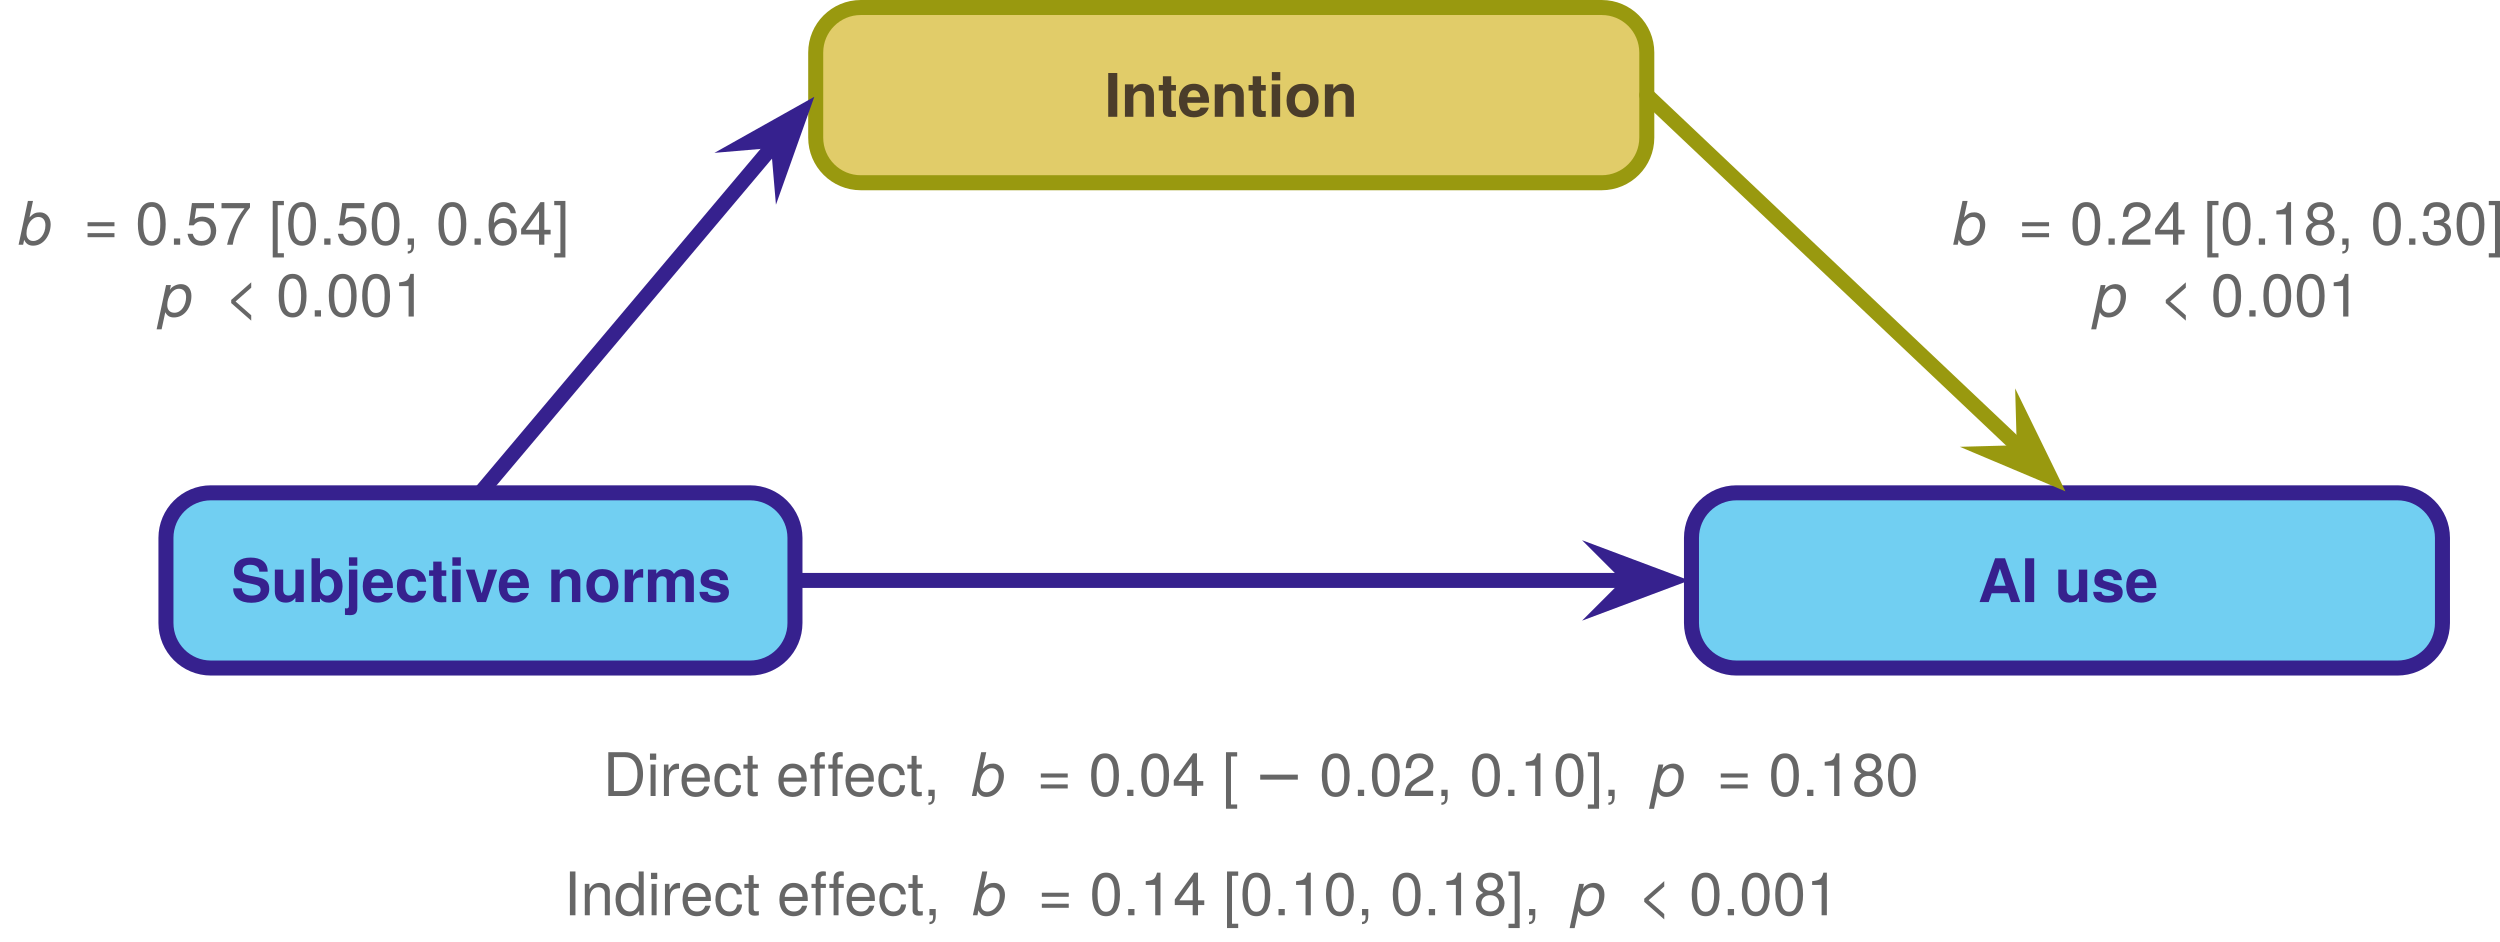
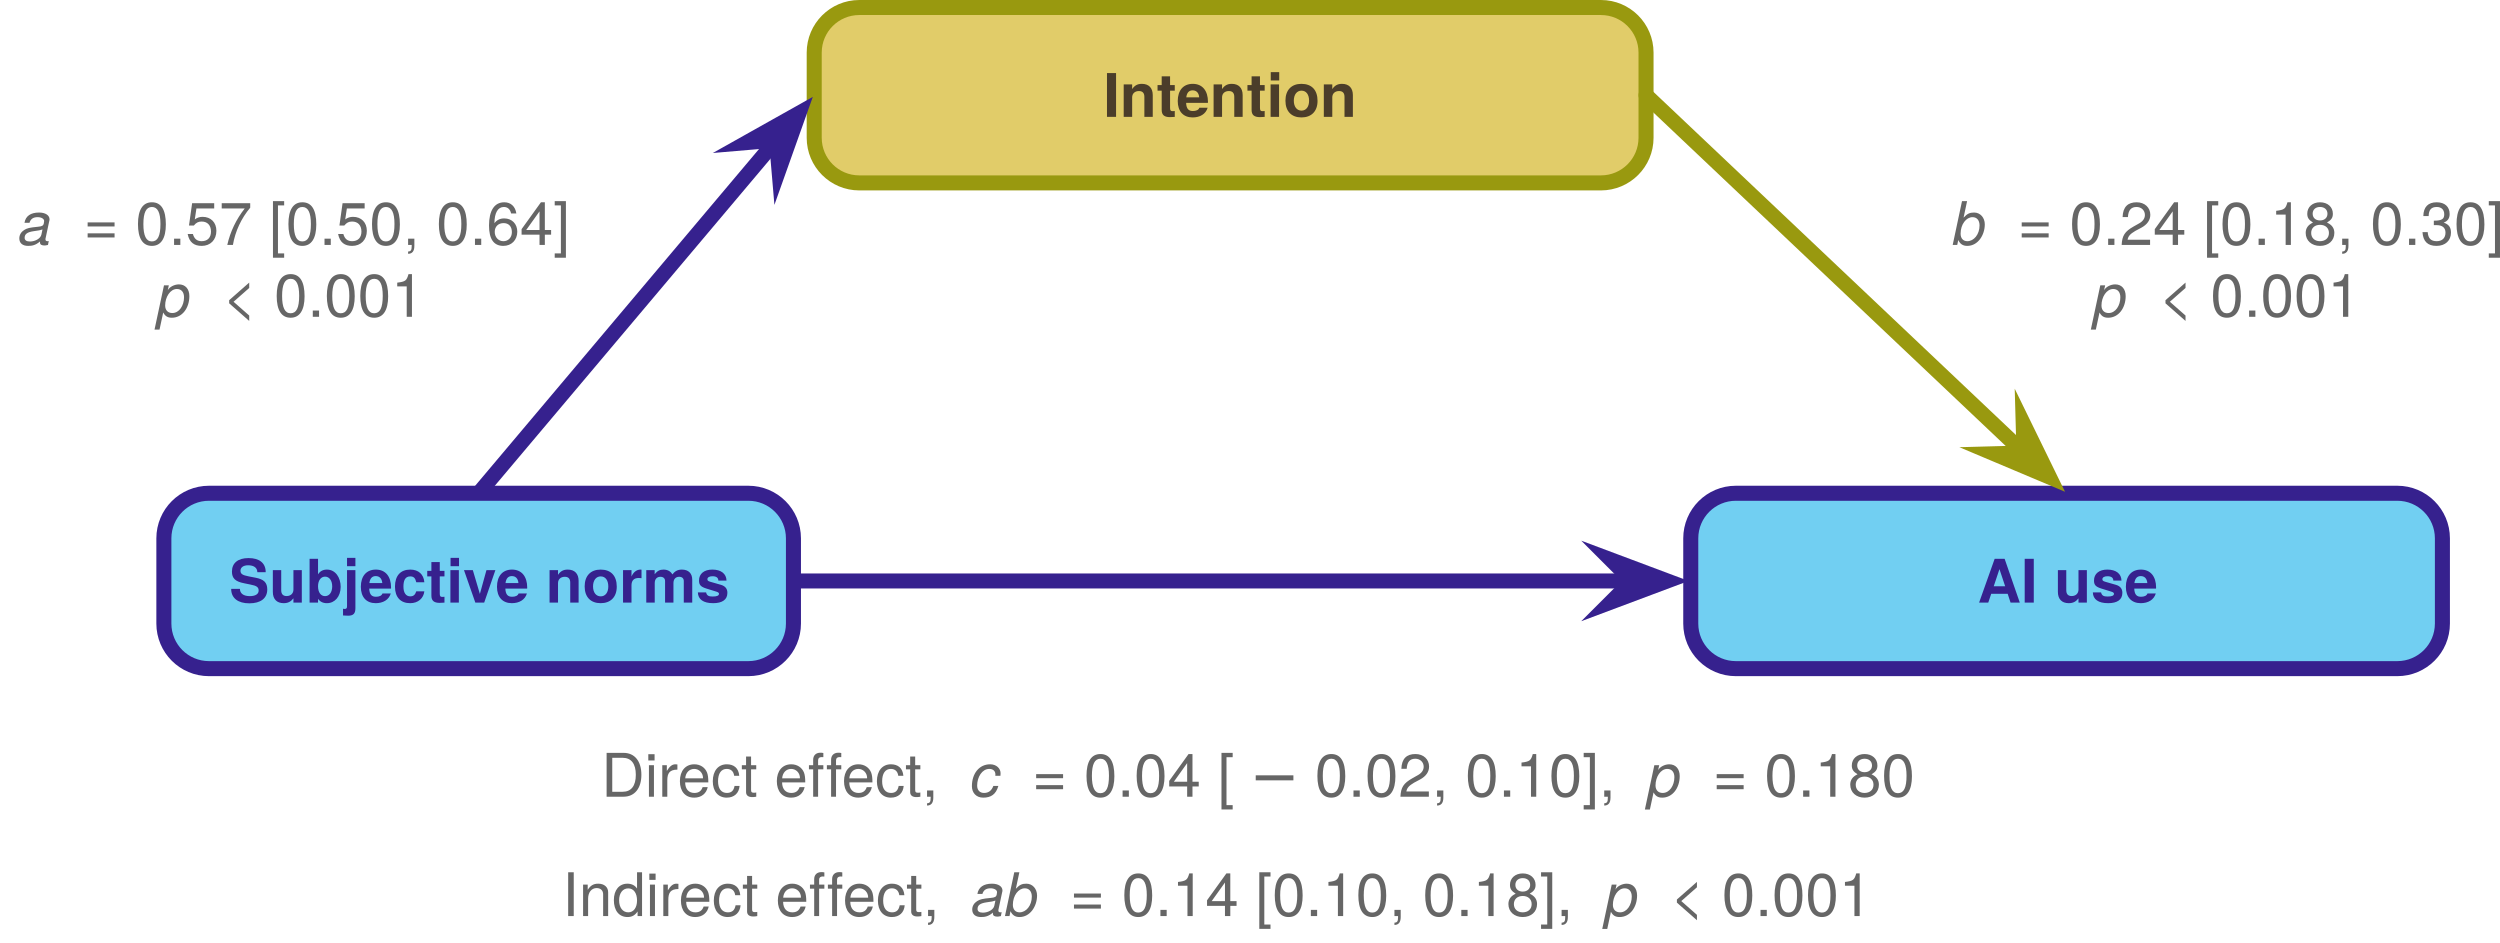
- <svg xmlns="http://www.w3.org/2000/svg" version="1.1" viewBox="33.145 163.565 499.348 188.154" width="499.348" height="188.154">
+ <svg xmlns="http://www.w3.org/2000/svg" version="1.1" viewBox="33.589 163.565 498.904 188.154" width="498.904" height="188.154">
  <defs>
    <marker orient="auto" overflow="visible" markerUnits="strokeWidth" id="SharpArrow_Marker" stroke-linejoin="miter" stroke-miterlimit="10" viewBox="-3 -3 7 6" markerWidth="7" markerHeight="6" color="#36218e">
      <g>
        <path d="M 2.333 0 L -1.4 -1.4 L 0 0 L 0 0 L -1.4 1.4 Z" fill="currentColor" stroke="currentColor" stroke-width="1" />
      </g>
    </marker>
    <marker orient="auto" overflow="visible" markerUnits="strokeWidth" id="SharpArrow_Marker_2" stroke-linejoin="miter" stroke-miterlimit="10" viewBox="-3 -3 7 6" markerWidth="7" markerHeight="6" color="#99990f">
      <g>
        <path d="M 2.333 0 L -1.4 -1.4 L 0 0 L 0 0 L -1.4 1.4 Z" fill="currentColor" stroke="currentColor" stroke-width="1" />
      </g>
    </marker>
  </defs>
-   <g id="Canvas_1" stroke-dasharray="none" stroke-opacity="1" fill="none" fill-opacity="1" stroke="none">
+   <g id="Canvas_1" stroke-dasharray="none" fill-opacity="1" fill="none" stroke="none" stroke-opacity="1">
    <g id="Canvas_1_Layer_1">
      <g id="Graphic_12">
        <path d="M 380 262 L 512 262 C 516.971 262 521 266.029 521 271 L 521 288 C 521 292.971 516.971 297 512 297 L 380 297 C 375.029 297 371 292.971 371 288 L 371 271 C 371 266.029 375.029 262 380 262 Z" fill="#71cff2" />
        <path d="M 380 262 L 512 262 C 516.971 262 521 266.029 521 271 L 521 288 C 521 292.971 516.971 297 512 297 L 380 297 C 375.029 297 371 292.971 371 288 L 371 271 C 371 266.029 375.029 262 380 262 Z" stroke="#36218e" stroke-linecap="butt" stroke-linejoin="round" stroke-width="3" />
        <text transform="translate(376 271.826)" fill="#36218e">
          <tspan font-family="Helvetica Neue" font-weight="bold" font-size="12" fill="#36218e" x="52.228" y="12" xml:space="preserve">AI use</tspan>
        </text>
      </g>
      <g id="Line_11">
        <line x1="191.931" y1="279.5" x2="359.3" y2="279.5" marker-end="url(#SharpArrow_Marker)" stroke="#36218e" stroke-linecap="butt" stroke-linejoin="round" stroke-width="3" />
      </g>
      <g id="Graphic_10">
        <path d="M 205.074 165.065 L 353.074 165.065 C 358.045 165.065 362.074 169.094 362.074 174.065 L 362.074 191.065 C 362.074 196.036 358.045 200.065 353.074 200.065 L 205.074 200.065 C 200.104 200.065 196.074 196.036 196.074 191.065 L 196.074 174.065 C 196.074 169.094 200.104 165.065 205.074 165.065 Z" fill="#e1cc69" />
        <path d="M 205.074 165.065 L 353.074 165.065 C 358.045 165.065 362.074 169.094 362.074 174.065 L 362.074 191.065 C 362.074 196.036 358.045 200.065 353.074 200.065 L 205.074 200.065 C 200.104 200.065 196.074 196.036 196.074 191.065 L 196.074 174.065 C 196.074 169.094 200.104 165.065 205.074 165.065 Z" stroke="#99990f" stroke-linecap="round" stroke-linejoin="round" stroke-width="3" />
        <text transform="translate(201.0743 174.8909)" fill="#4b3d2a">
          <tspan font-family="Helvetica Neue" font-weight="bold" font-size="12" fill="#4b3d2a" x="52.674" y="12" xml:space="preserve">Intention</tspan>
        </text>
      </g>
      <g id="Line_8">
        <line x1="362.074" y1="182.565" x2="437.503" y2="253.957" marker-end="url(#SharpArrow_Marker_2)" stroke="#99990f" stroke-linecap="round" stroke-linejoin="round" stroke-width="3" />
      </g>
      <g id="Line_7">
        <line x1="129.111" y1="262" x2="188.533" y2="191.511" marker-end="url(#SharpArrow_Marker)" stroke="#36218e" stroke-linecap="round" stroke-linejoin="round" stroke-width="3" />
      </g>
      <g id="Graphic_6">
-         <text transform="translate(35.14461 201.448)" fill="#666">
-           <tspan font-family="Helvetica Neue" font-style="italic" font-size="12" fill="#666" x="1.668" y="11" xml:space="preserve">b </tspan>
+         <text transform="translate(35.58861 201.448)" fill="#666">
+           <tspan font-family="Helvetica Neue" font-style="italic" font-size="12" fill="#666" x="1.668" y="11" xml:space="preserve">a </tspan>
          <tspan font-family="Helvetica Neue" font-size="12" fill="#666" y="11" xml:space="preserve">= 0.57 [0.50, 0.64] </tspan>
-           <tspan font-family="Helvetica Neue" font-style="italic" font-size="12" fill="#666" x="29.796" y="25.336" xml:space="preserve">p</tspan>
+           <tspan font-family="Helvetica Neue" font-style="italic" font-size="12" fill="#666" x="29.352" y="25.336" xml:space="preserve">p</tspan>
          <tspan font-family="Helvetica Neue" font-size="12" fill="#666" y="25.336" xml:space="preserve"> &lt; 0.001</tspan>
        </text>
      </g>
      <g id="Graphic_5">
        <text transform="translate(423.2246 201.448)" fill="#666">
          <tspan font-family="Helvetica Neue" font-style="italic" font-size="12" fill="#666" x="14210855e-21" y="11" xml:space="preserve">b </tspan>
          <tspan font-family="Helvetica Neue" font-size="12" fill="#666" y="11" xml:space="preserve">= 0.24 [0.18, 0.30]</tspan>
          <tspan font-family="Helvetica Neue" font-style="italic" font-size="12" fill="#666" x="28.128" y="25.336" xml:space="preserve">p</tspan>
          <tspan font-family="Helvetica Neue" font-size="12" fill="#666" y="25.336" xml:space="preserve"> &lt; 0.001</tspan>
        </text>
      </g>
      <g id="Graphic_4">
        <text transform="translate(153.584 311.5572)" fill="#666">
          <tspan font-family="Helvetica Neue" font-size="12" fill="#666" x="0" y="11" xml:space="preserve">Direct effect,</tspan>
-           <tspan font-family="Helvetica Neue" font-style="italic" font-size="12" fill="#666" y="11" xml:space="preserve"> b </tspan>
+           <tspan font-family="Helvetica Neue" font-style="italic" font-size="12" fill="#666" y="11" xml:space="preserve"> c </tspan>
          <tspan font-family="Helvetica Neue" font-size="12" fill="#666" y="11" xml:space="preserve">= 0.04 [</tspan>
          <tspan font-family="Menlo" font-size="12" fill="#666" y="11" xml:space="preserve">−</tspan>
          <tspan font-family="Helvetica Neue" font-size="12" fill="#666" y="11" xml:space="preserve">0.02, 0.10], </tspan>
          <tspan font-family="Helvetica Neue" font-style="italic" font-size="12" fill="#666" y="11" xml:space="preserve">p</tspan>
          <tspan font-family="Helvetica Neue" font-size="12" fill="#666" y="11" xml:space="preserve"> = 0.180</tspan>
        </text>
      </g>
      <g id="Graphic_3">
        <text transform="translate(145.7723 335.383)" fill="#666">
          <tspan font-family="Helvetica Neue" font-size="12" fill="#666" x="0" y="11" xml:space="preserve">Indirect effect,</tspan>
-           <tspan font-family="Helvetica Neue" font-style="italic" font-size="12" fill="#666" y="11" xml:space="preserve"> b </tspan>
+           <tspan font-family="Helvetica Neue" font-style="italic" font-size="12" fill="#666" y="11" xml:space="preserve"> ab </tspan>
          <tspan font-family="Helvetica Neue" font-size="12" fill="#666" y="11" xml:space="preserve">= 0.14 [0.10, 0.18], </tspan>
          <tspan font-family="Helvetica Neue" font-style="italic" font-size="12" fill="#666" y="11" xml:space="preserve">p</tspan>
          <tspan font-family="Helvetica Neue" font-size="12" fill="#666" y="11" xml:space="preserve"> &lt; 0.001</tspan>
        </text>
      </g>
      <g id="Graphic_13">
        <path d="M 75.291 262 L 182.931 262 C 187.902 262 191.931 266.029 191.931 271 L 191.931 288 C 191.931 292.971 187.902 297 182.931 297 L 75.291 297 C 70.321 297 66.291 292.971 66.291 288 L 66.291 271 C 66.291 266.029 70.321 262 75.291 262 Z" fill="#71cff2" />
        <path d="M 75.291 262 L 182.931 262 C 187.902 262 191.931 266.029 191.931 271 L 191.931 288 C 191.931 292.971 187.902 297 182.931 297 L 75.291 297 C 70.321 297 66.291 292.971 66.291 288 L 66.291 271 C 66.291 266.029 70.321 262 75.291 262 Z" stroke="#36218e" stroke-linecap="butt" stroke-linejoin="round" stroke-width="3" />
        <text transform="translate(71.29118 271.826)" fill="#36218e">
          <tspan font-family="Helvetica Neue" font-weight="bold" font-size="12" fill="#36218e" x="8.038" y="12" xml:space="preserve">Subjective norms</tspan>
        </text>
      </g>
    </g>
  </g>
</svg>
